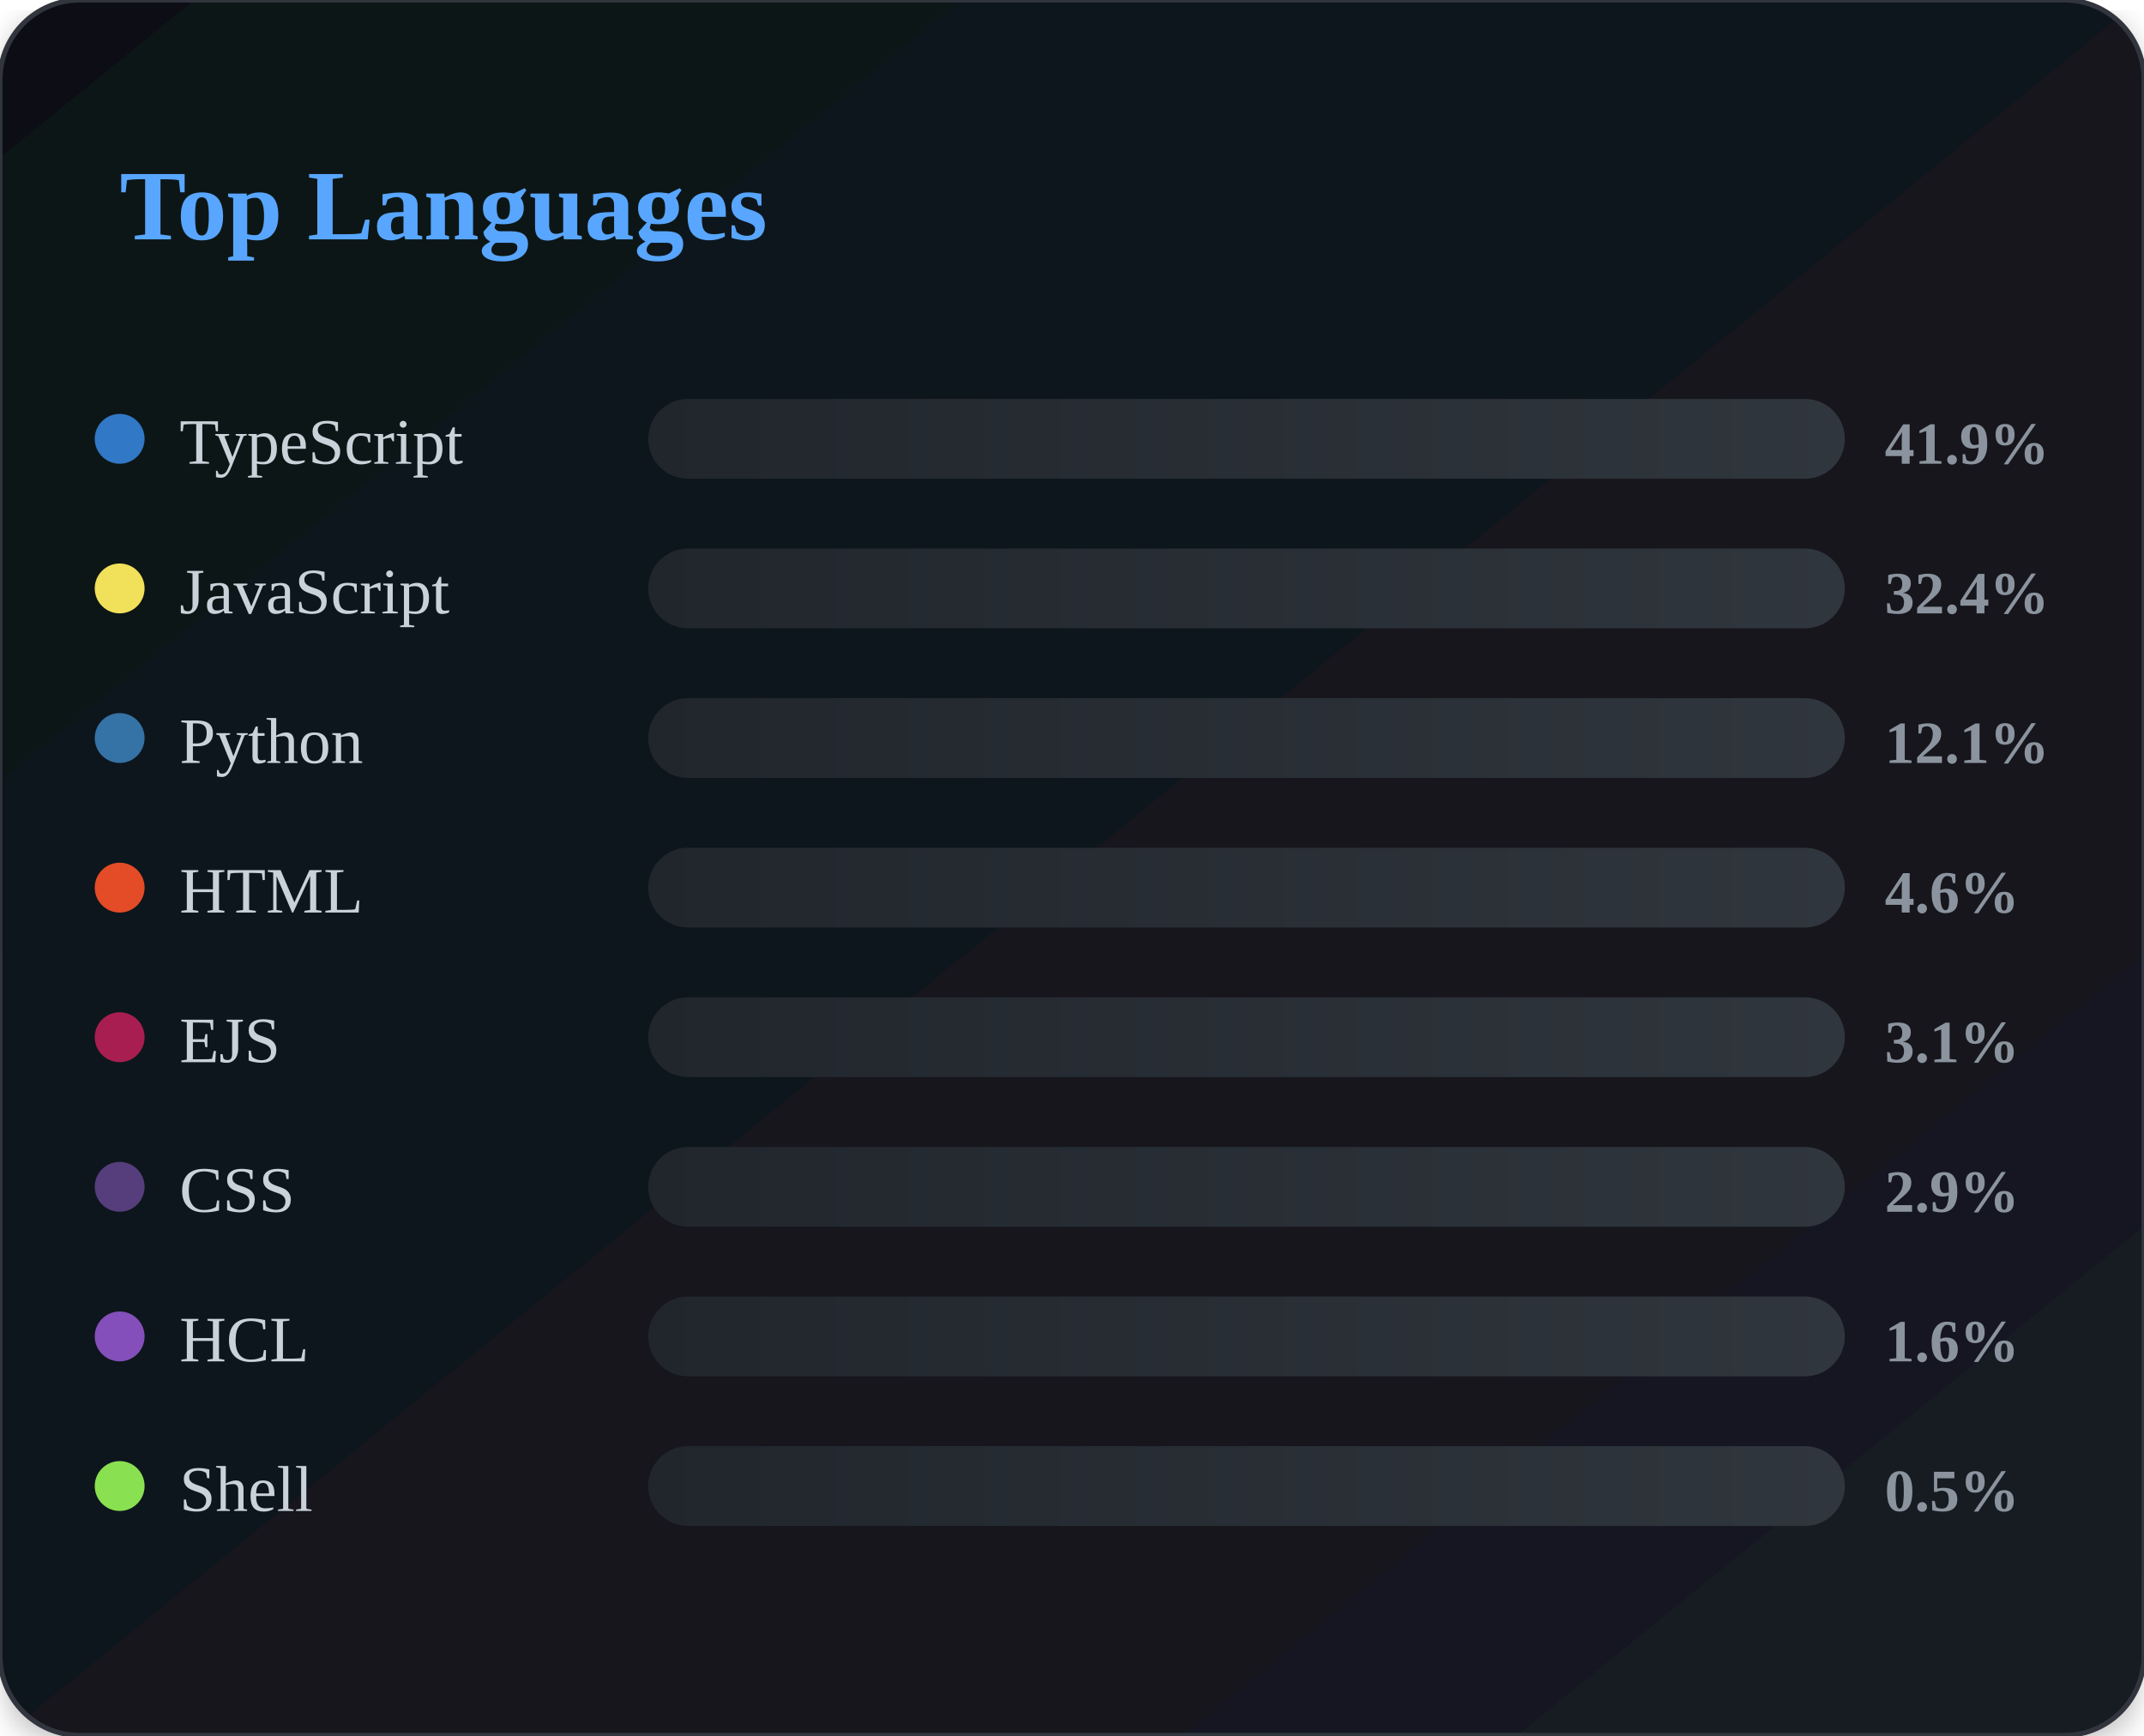
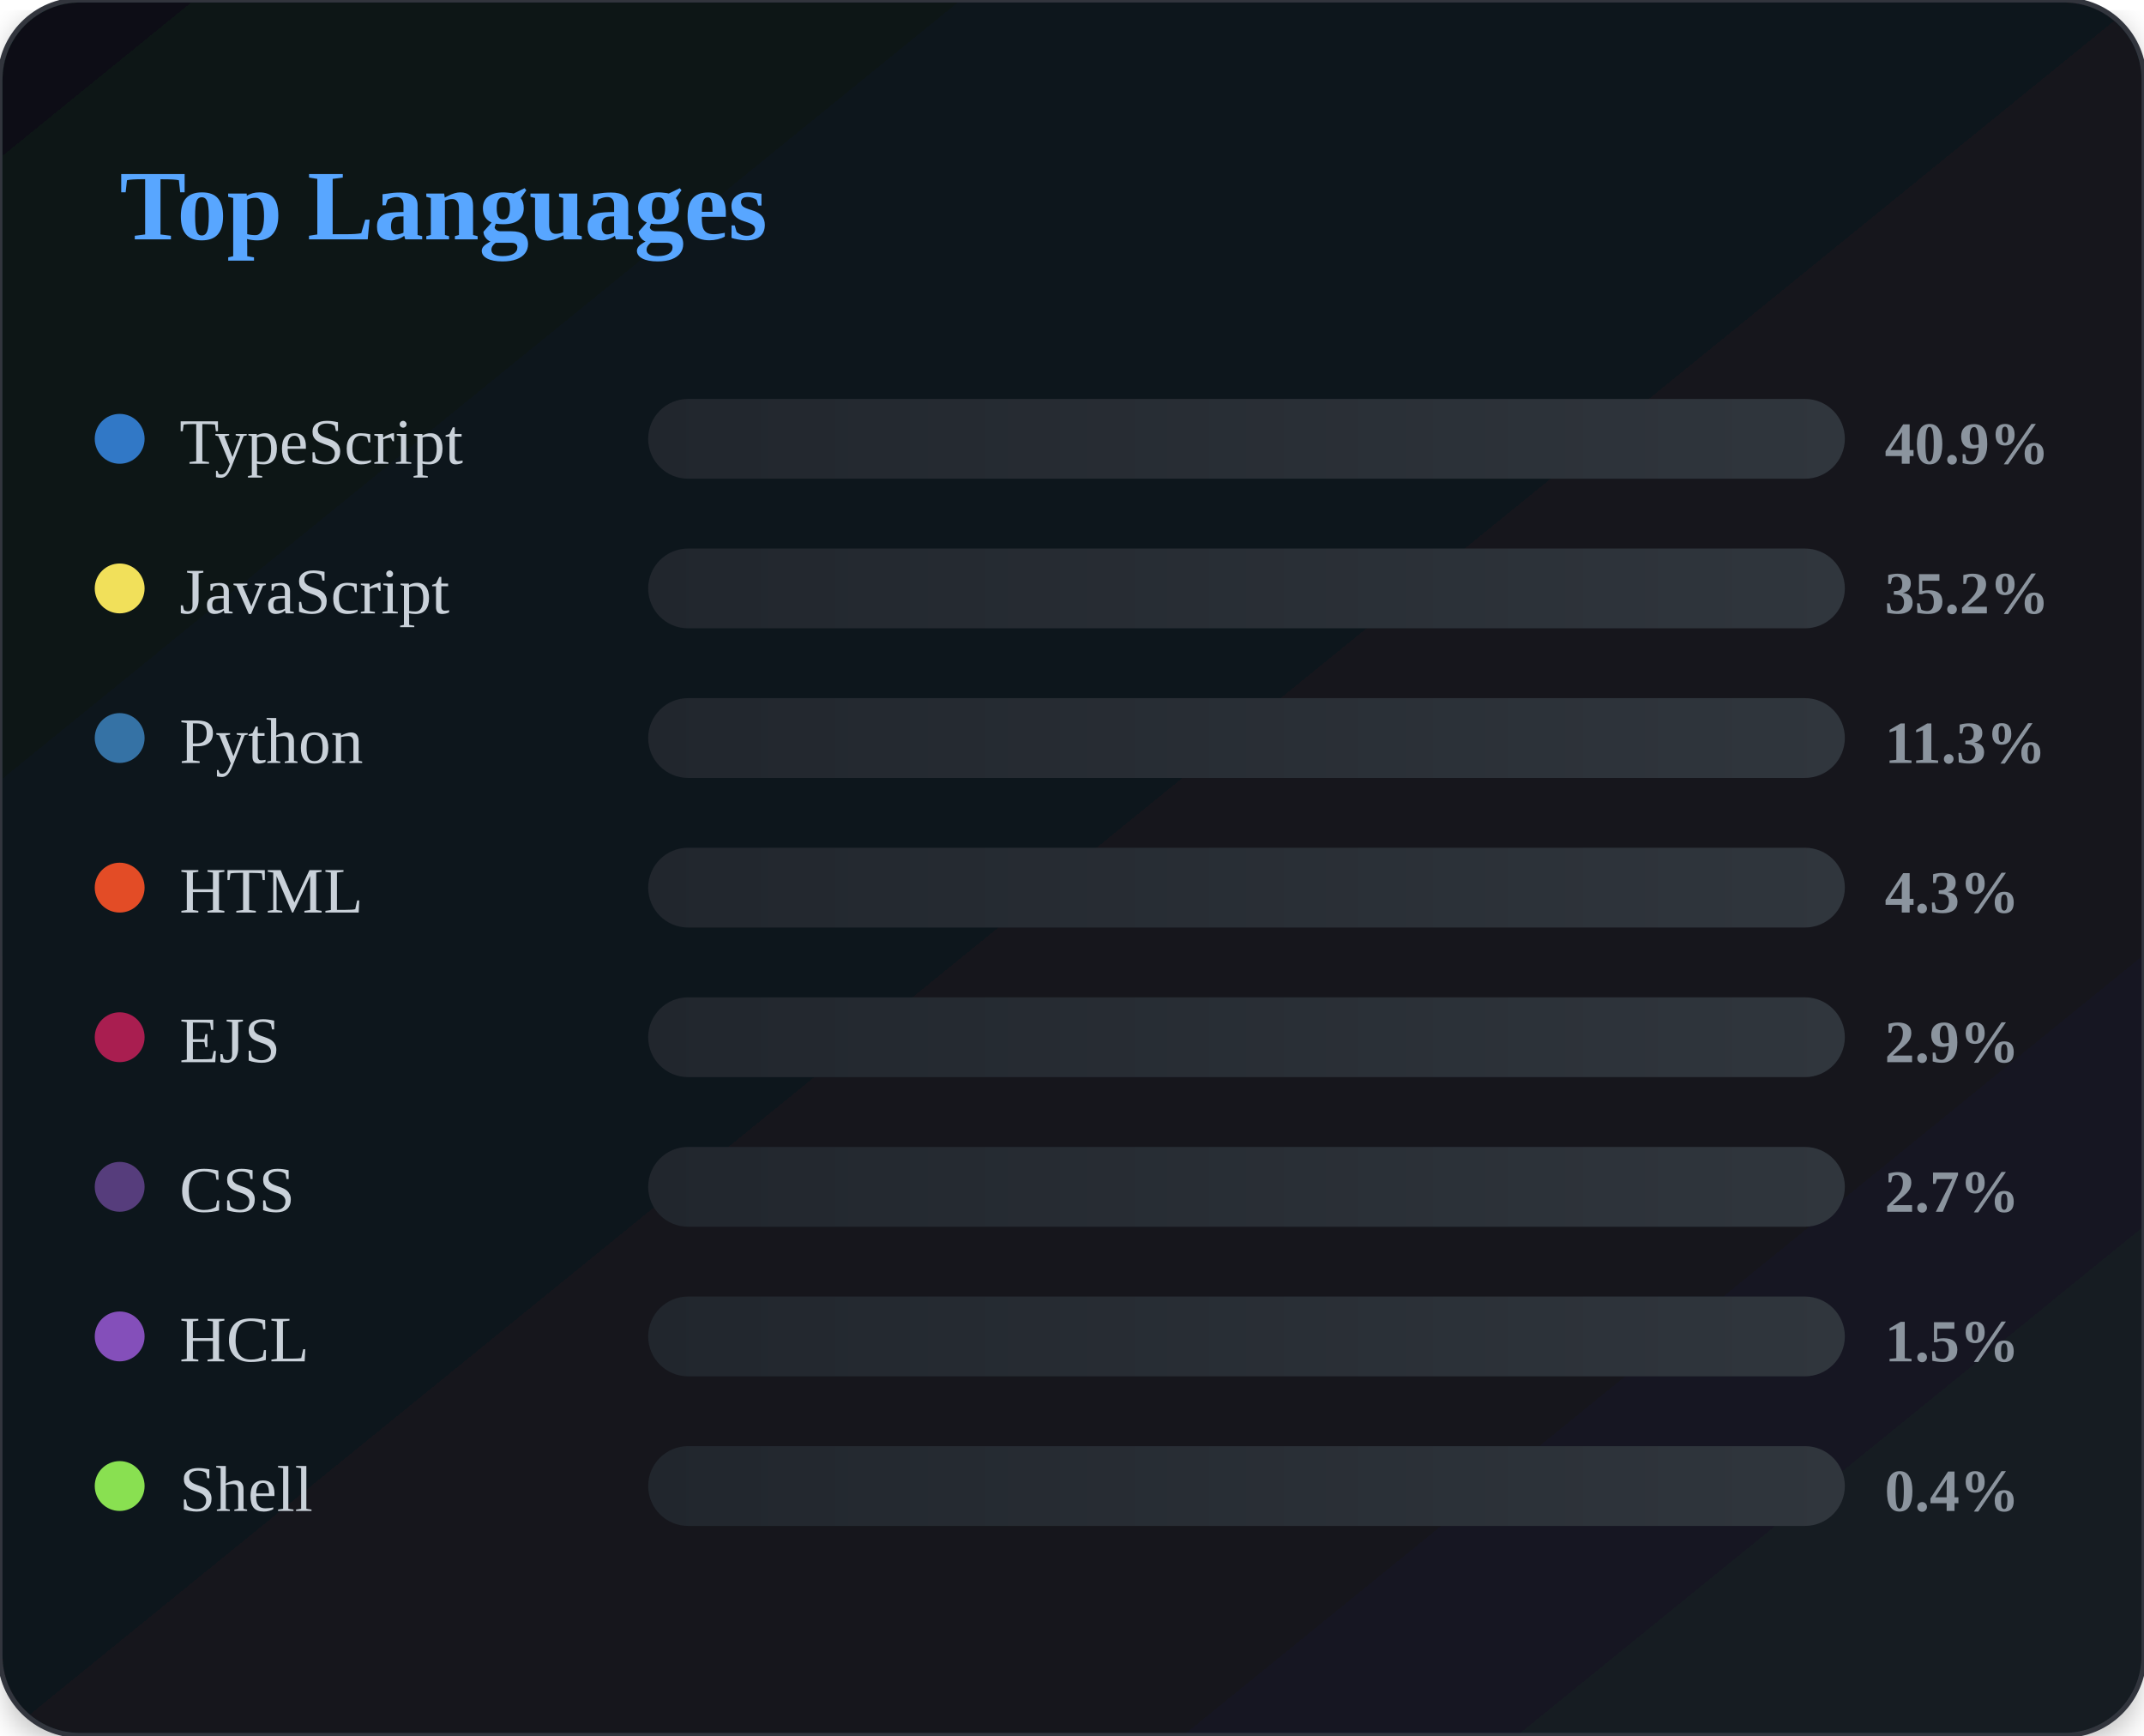
<svg xmlns="http://www.w3.org/2000/svg" width="430" height="348" viewBox="0 0 430 348">
  <defs>
    <linearGradient id="cardBg" x1="0" y1="0" x2="1" y2="1">
      <stop offset="0%" stop-color="#0d1117" />
      <stop offset="100%" stop-color="#161b22" />
    </linearGradient>
    <linearGradient id="barGrad" x1="0" y1="0" x2="1" y2="0">
      <stop offset="0%" stop-color="#58a6ff" />
      <stop offset="100%" stop-color="#1f6feb" />
    </linearGradient>
    <linearGradient id="barBg" x1="0" y1="0" x2="1" y2="0">
      <stop offset="0%" stop-color="#21262d" />
      <stop offset="100%" stop-color="#30363d" />
    </linearGradient>
    <filter id="softShadow" x="-20%" y="-20%" width="140%" height="140%">
      <feDropShadow dx="0" dy="2" stdDeviation="3" flood-color="#000" flood-opacity="0.25" />
    </filter>
  </defs>
  <rect width="100%" height="100%" rx="16" fill="url(#cardBg)" stroke="#30363d" filter="url(#softShadow)" />
  <text x="24" y="48" fill="#58a6ff" font-size="20" font-weight="700">
        Top Languages
    </text>
  <circle cx="24" cy="88" r="5" fill="#3178c6" />
  <text x="36" y="93" fill="#c9d1d9" font-size="13" font-weight="500">
            TypeScript
        </text>
  <rect x="130" y="80" width="240" height="16" rx="8" fill="url(#barBg)" />
  <rect x="130" y="80" width="0" height="16" rx="8" fill="url(#barGrad)">
-     <animate attributeName="width" from="0" to="100.632" dur="0.9s" fill="freeze" />
+     <animate attributeName="width" from="0" to="98.04" dur="0.9s" fill="freeze" />
  </rect>
  <text x="378" y="93" fill="#8b949e" font-size="12" font-weight="600">
-             41.9%
+             40.9%
        </text>
  <circle cx="24" cy="118" r="5" fill="#f1e05a" />
  <text x="36" y="123" fill="#c9d1d9" font-size="13" font-weight="500">
            JavaScript
        </text>
  <rect x="130" y="110" width="240" height="16" rx="8" fill="url(#barBg)" />
  <rect x="130" y="110" width="0" height="16" rx="8" fill="url(#barGrad)">
-     <animate attributeName="width" from="0" to="77.76" dur="0.9s" fill="freeze" />
+     <animate attributeName="width" from="0" to="84.504" dur="0.9s" fill="freeze" />
  </rect>
  <text x="378" y="123" fill="#8b949e" font-size="12" font-weight="600">
-             32.4%
+             35.2%
        </text>
  <circle cx="24" cy="148" r="5" fill="#3572A5" />
  <text x="36" y="153" fill="#c9d1d9" font-size="13" font-weight="500">
            Python
        </text>
  <rect x="130" y="140" width="240" height="16" rx="8" fill="url(#barBg)" />
  <rect x="130" y="140" width="0" height="16" rx="8" fill="url(#barGrad)">
-     <animate attributeName="width" from="0" to="29.136" dur="0.9s" fill="freeze" />
+     <animate attributeName="width" from="0" to="27.168" dur="0.9s" fill="freeze" />
  </rect>
  <text x="378" y="153" fill="#8b949e" font-size="12" font-weight="600">
-             12.1%
+             11.3%
        </text>
  <circle cx="24" cy="178" r="5" fill="#e34c26" />
  <text x="36" y="183" fill="#c9d1d9" font-size="13" font-weight="500">
            HTML
        </text>
  <rect x="130" y="170" width="240" height="16" rx="8" fill="url(#barBg)" />
  <rect x="130" y="170" width="0" height="16" rx="8" fill="url(#barGrad)">
-     <animate attributeName="width" from="0" to="10.944" dur="0.9s" fill="freeze" />
+     <animate attributeName="width" from="0" to="10.2" dur="0.9s" fill="freeze" />
  </rect>
  <text x="378" y="183" fill="#8b949e" font-size="12" font-weight="600">
-             4.6%
+             4.3%
        </text>
  <circle cx="24" cy="208" r="5" fill="#a91e50" />
  <text x="36" y="213" fill="#c9d1d9" font-size="13" font-weight="500">
            EJS
        </text>
  <rect x="130" y="200" width="240" height="16" rx="8" fill="url(#barBg)" />
  <rect x="130" y="200" width="0" height="16" rx="8" fill="url(#barGrad)">
-     <animate attributeName="width" from="0" to="7.536" dur="0.9s" fill="freeze" />
+     <animate attributeName="width" from="0" to="7.032" dur="0.9s" fill="freeze" />
  </rect>
  <text x="378" y="213" fill="#8b949e" font-size="12" font-weight="600">
-             3.1%
+             2.9%
        </text>
  <circle cx="24" cy="238" r="5" fill="#563d7c" />
  <text x="36" y="243" fill="#c9d1d9" font-size="13" font-weight="500">
            CSS
        </text>
  <rect x="130" y="230" width="240" height="16" rx="8" fill="url(#barBg)" />
  <rect x="130" y="230" width="0" height="16" rx="8" fill="url(#barGrad)">
-     <animate attributeName="width" from="0" to="6.96" dur="0.9s" fill="freeze" />
+     <animate attributeName="width" from="0" to="6.48" dur="0.9s" fill="freeze" />
  </rect>
  <text x="378" y="243" fill="#8b949e" font-size="12" font-weight="600">
-             2.9%
+             2.7%
        </text>
  <circle cx="24" cy="268" r="5" fill="#844FBA" />
  <text x="36" y="273" fill="#c9d1d9" font-size="13" font-weight="500">
            HCL
        </text>
  <rect x="130" y="260" width="240" height="16" rx="8" fill="url(#barBg)" />
  <rect x="130" y="260" width="0" height="16" rx="8" fill="url(#barGrad)">
-     <animate attributeName="width" from="0" to="3.768" dur="0.9s" fill="freeze" />
+     <animate attributeName="width" from="0" to="3.504" dur="0.9s" fill="freeze" />
  </rect>
  <text x="378" y="273" fill="#8b949e" font-size="12" font-weight="600">
-             1.6%
+             1.5%
        </text>
  <circle cx="24" cy="298" r="5" fill="#89e051" />
  <text x="36" y="303" fill="#c9d1d9" font-size="13" font-weight="500">
            Shell
        </text>
  <rect x="130" y="290" width="240" height="16" rx="8" fill="url(#barBg)" />
  <rect x="130" y="290" width="0" height="16" rx="8" fill="url(#barGrad)">
-     <animate attributeName="width" from="0" to="1.08" dur="0.9s" fill="freeze" />
+     <animate attributeName="width" from="0" to="1.008" dur="0.9s" fill="freeze" />
  </rect>
  <text x="378" y="303" fill="#8b949e" font-size="12" font-weight="600">
-             0.5%
+             0.4%
        </text>
</svg>
